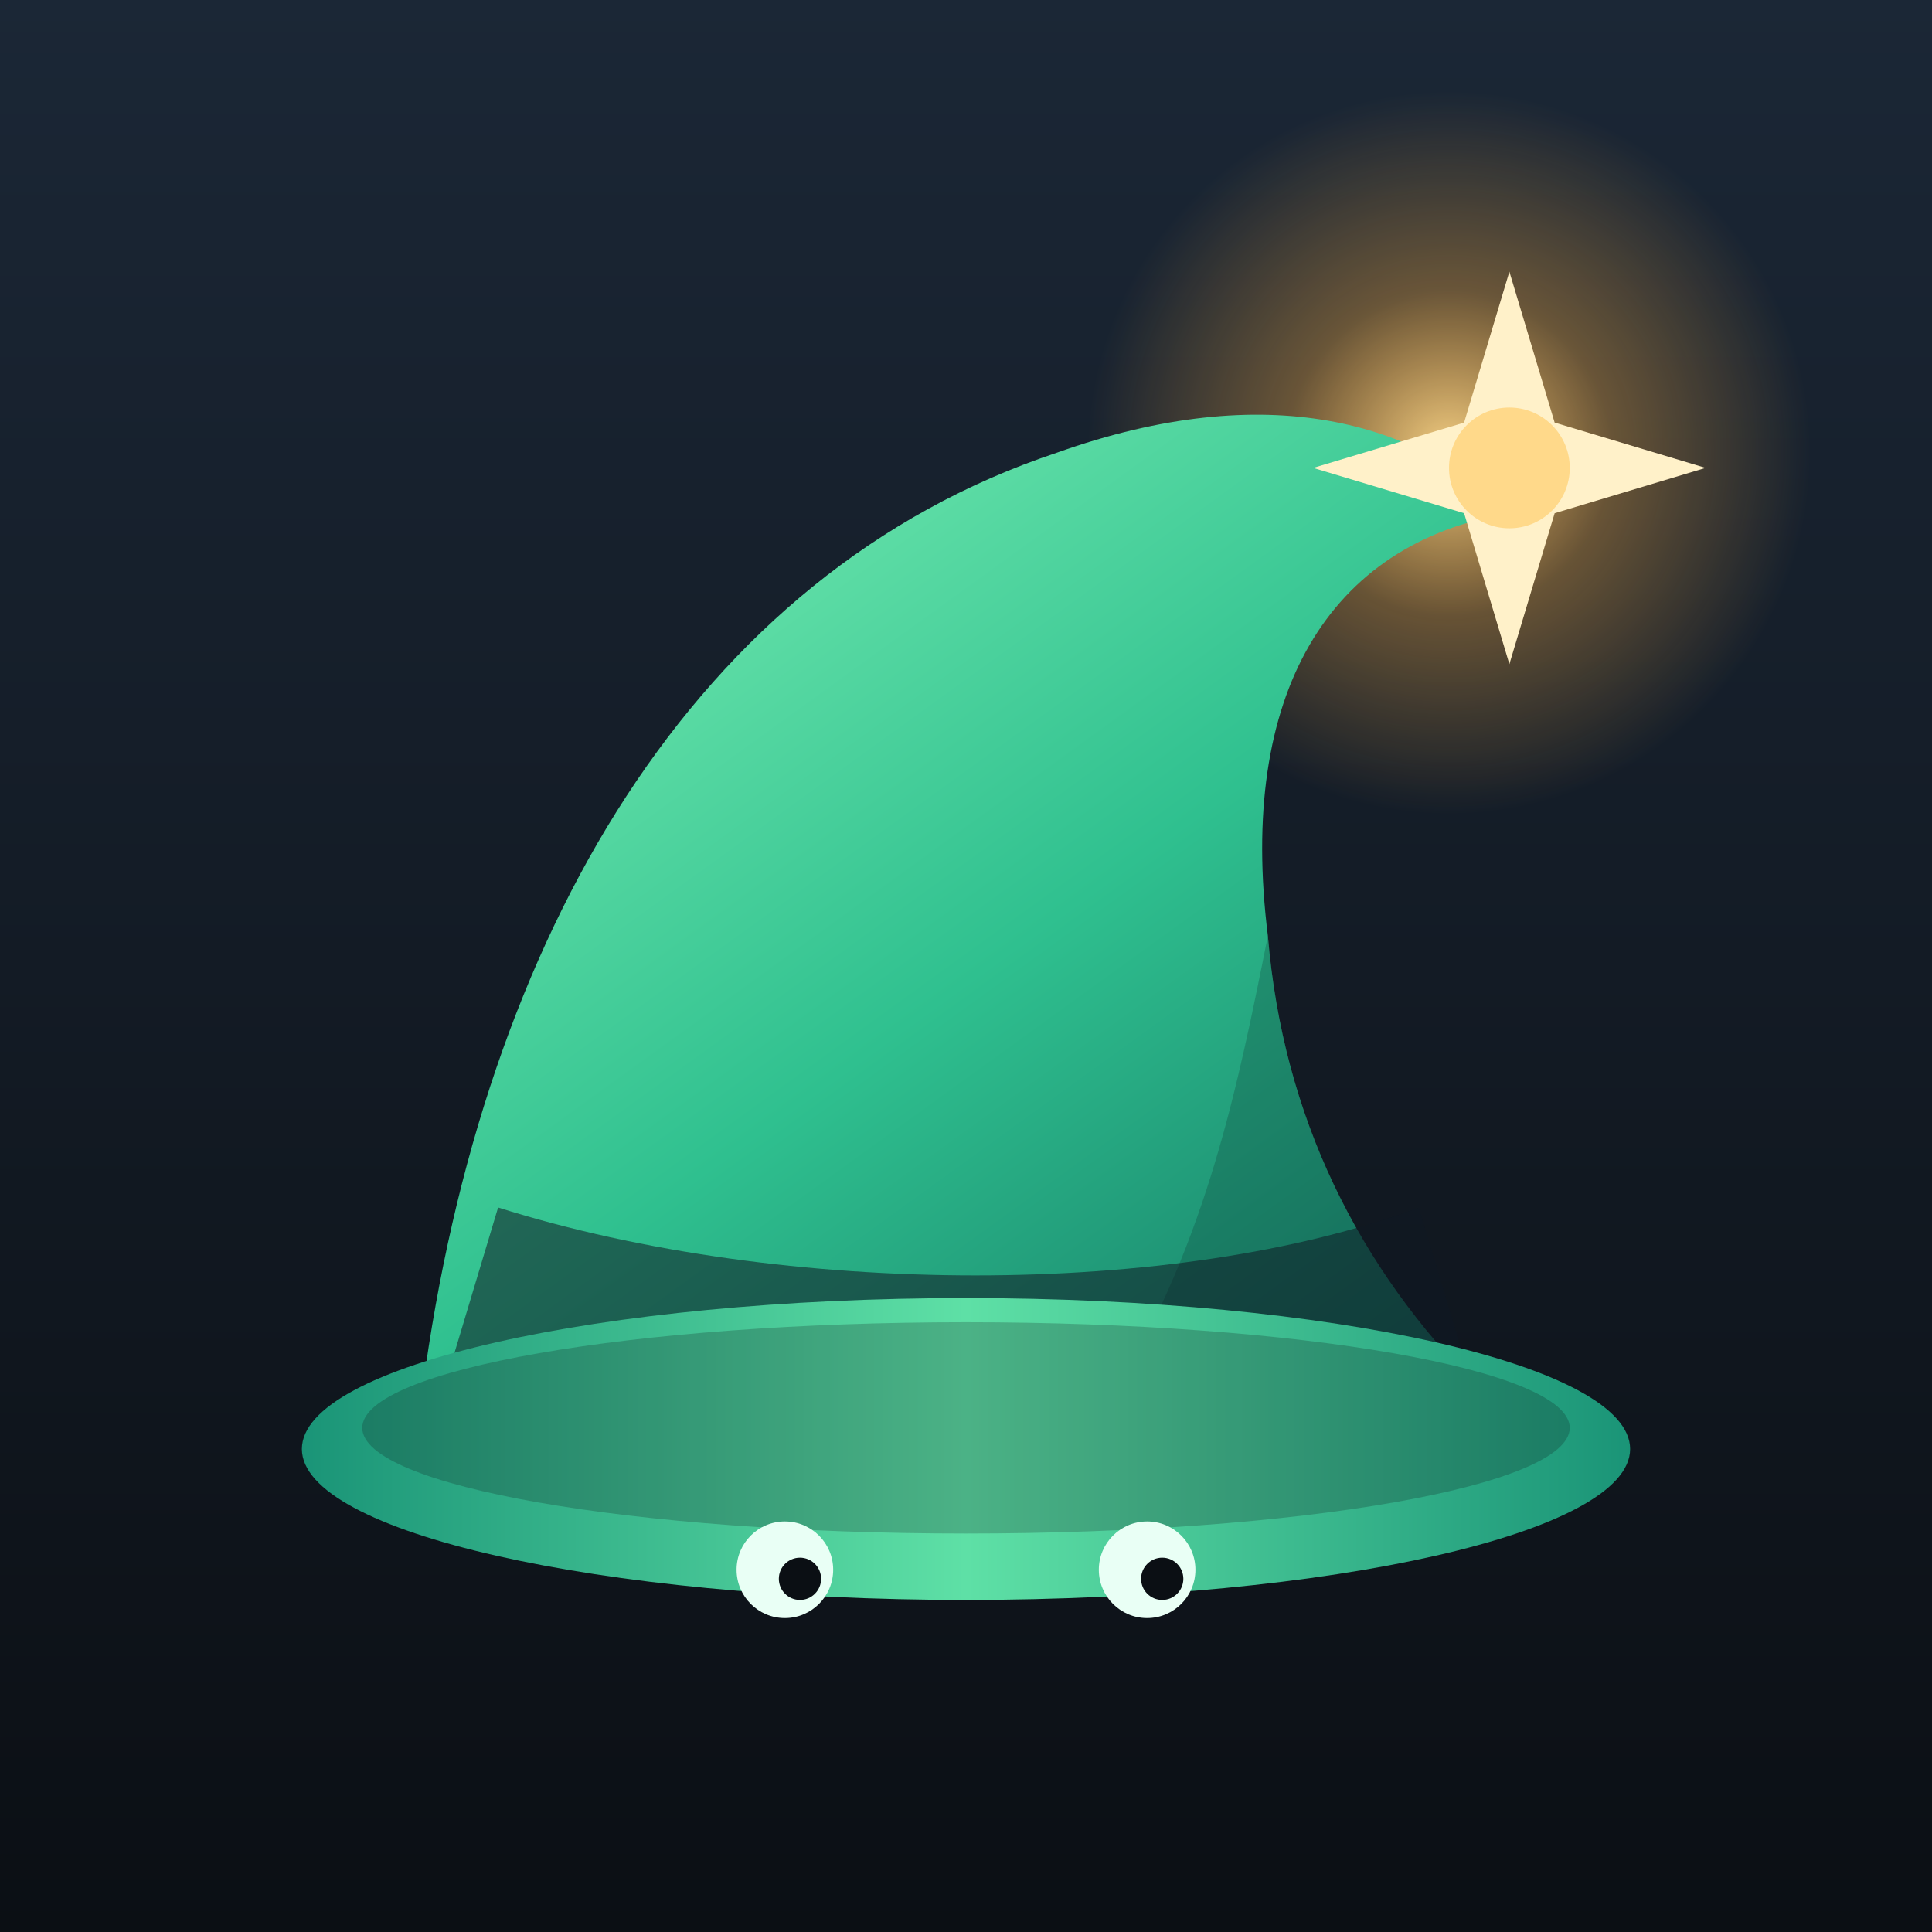
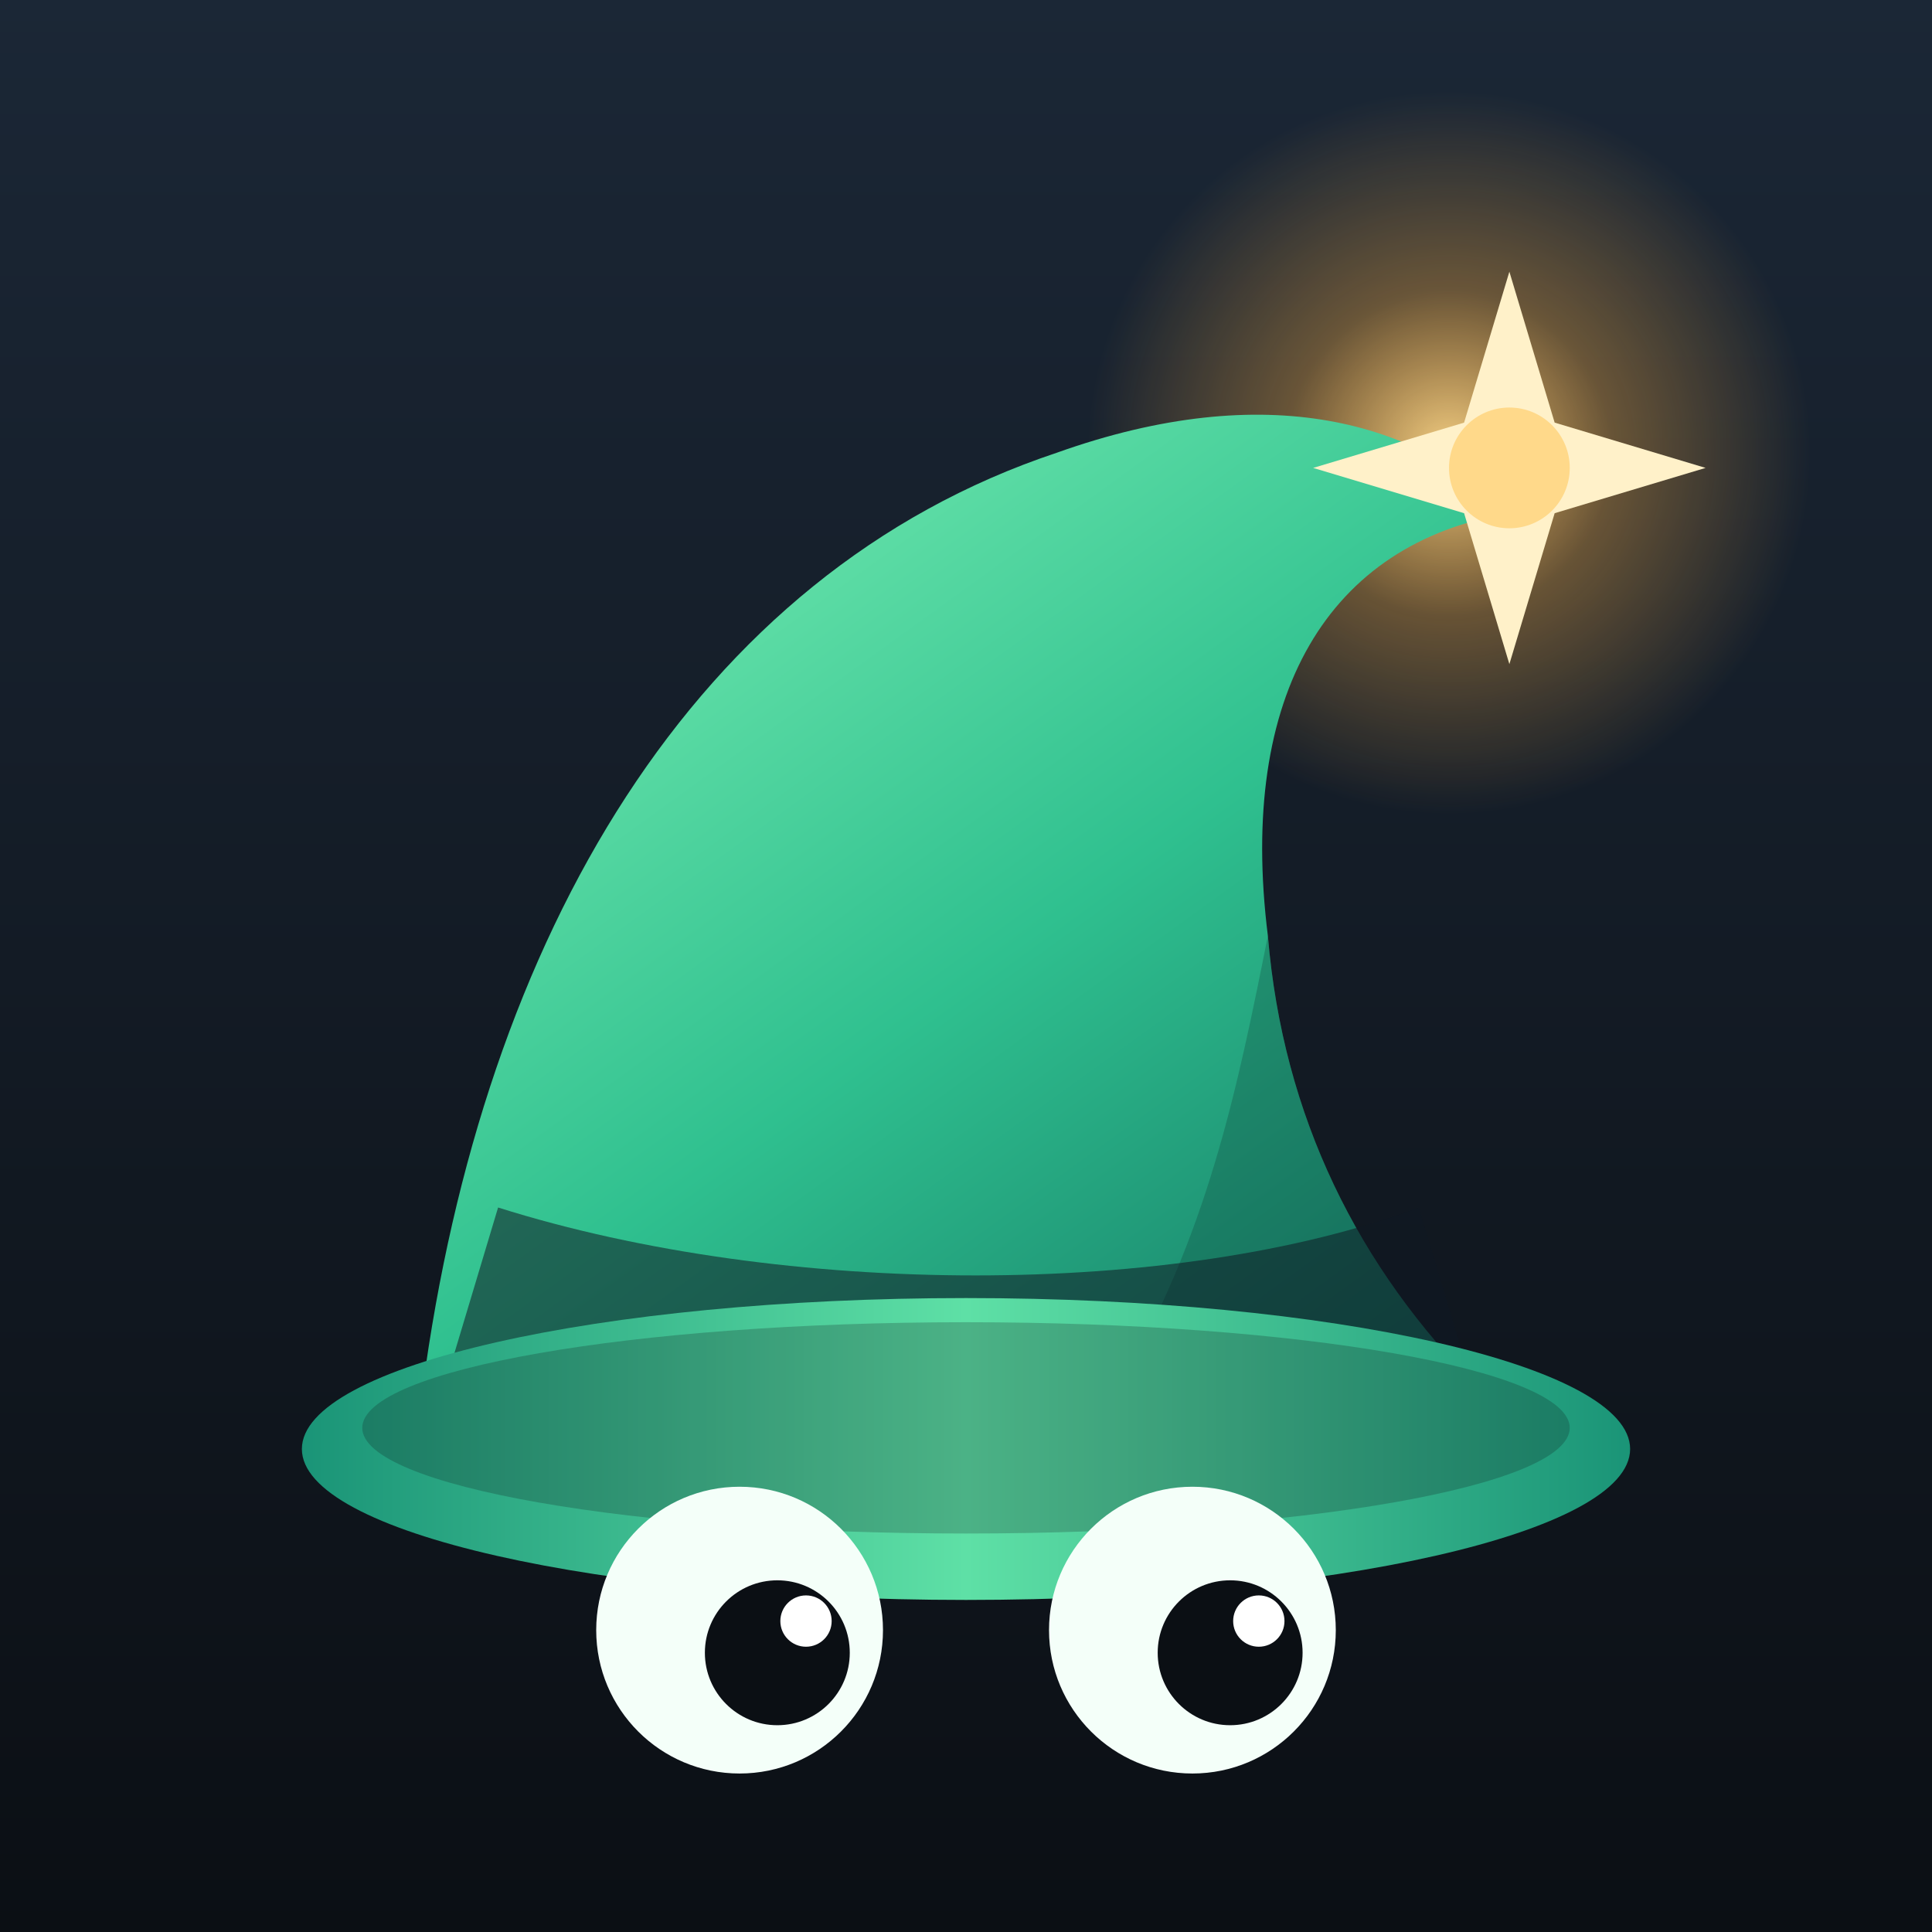
<svg xmlns="http://www.w3.org/2000/svg" viewBox="0 0 128 128" role="img" aria-label="Lutin">
  <defs>
    <linearGradient id="fond" x1="0" y1="0" x2="0" y2="1">
      <stop offset="0" stop-color="#1b2736" />
      <stop offset="1" stop-color="#0b0f14" />
    </linearGradient>
    <linearGradient id="chapeau" x1="0.1" y1="0" x2="0.9" y2="1">
      <stop offset="0" stop-color="#7cf0b4" />
      <stop offset="0.55" stop-color="#2fc08f" />
      <stop offset="1" stop-color="#157a66" />
    </linearGradient>
    <linearGradient id="bord" x1="0" y1="0" x2="1" y2="0">
      <stop offset="0" stop-color="#1a9477" />
      <stop offset="0.5" stop-color="#5ee0a6" />
      <stop offset="1" stop-color="#1a9477" />
    </linearGradient>
    <radialGradient id="lueur">
      <stop offset="0" stop-color="#ffd98a" stop-opacity="0.95" />
      <stop offset="0.45" stop-color="#ffb347" stop-opacity="0.35" />
      <stop offset="1" stop-color="#ffb347" stop-opacity="0" />
    </radialGradient>
  </defs>
  <rect width="128" height="128" fill="url(#fond)" />
  <circle cx="96" cy="30" r="24" fill="url(#lueur)" />
  <path d="M28 92 C32 62 46 38 70 30 C84 25 94 28 100 34 C88 36 82 46 84 62 C85 74 90 84 98 92 Z" fill="url(#chapeau)" />
  <path d="M84 62 C85 74 90 84 98 92 L74 92 C80 82 82 72 84 62 Z" fill="#0b3d36" opacity="0.28" />
  <path d="M33 80 C52 86 78 86 94 80 L97 90 C78 97 48 97 30 90 Z" fill="#0e1722" opacity="0.55" />
  <ellipse cx="64" cy="96" rx="44" ry="10" fill="url(#bord)" />
  <ellipse cx="64" cy="94.6" rx="40" ry="7" fill="#0b0f14" opacity="0.22" />
-   <circle cx="52" cy="104" r="3.2" fill="#e9fff5" />
-   <circle cx="76" cy="104" r="3.2" fill="#e9fff5" />
-   <circle cx="53" cy="104.6" r="1.4" fill="#0b0f14" />
-   <circle cx="77" cy="104.6" r="1.4" fill="#0b0f14" />
+   <circle cx="49" cy="108" r="9.5" fill="#f4fff9" />
+   <circle cx="79" cy="108" r="9.5" fill="#f4fff9" />
+   <circle cx="51.5" cy="109.5" r="4.8" fill="#0b0f14" />
+   <circle cx="81.5" cy="109.5" r="4.8" fill="#0b0f14" />
+   <circle cx="53.4" cy="107.4" r="1.7" fill="#ffffff" />
+   <circle cx="83.4" cy="107.4" r="1.7" fill="#ffffff" />
  <path d="M100 18 L103 28 L113 31 L103 34 L100 44 L97 34 L87 31 L97 28 Z" fill="#fff1c9" />
  <circle cx="100" cy="31" r="4" fill="#ffd98a" />
</svg>
